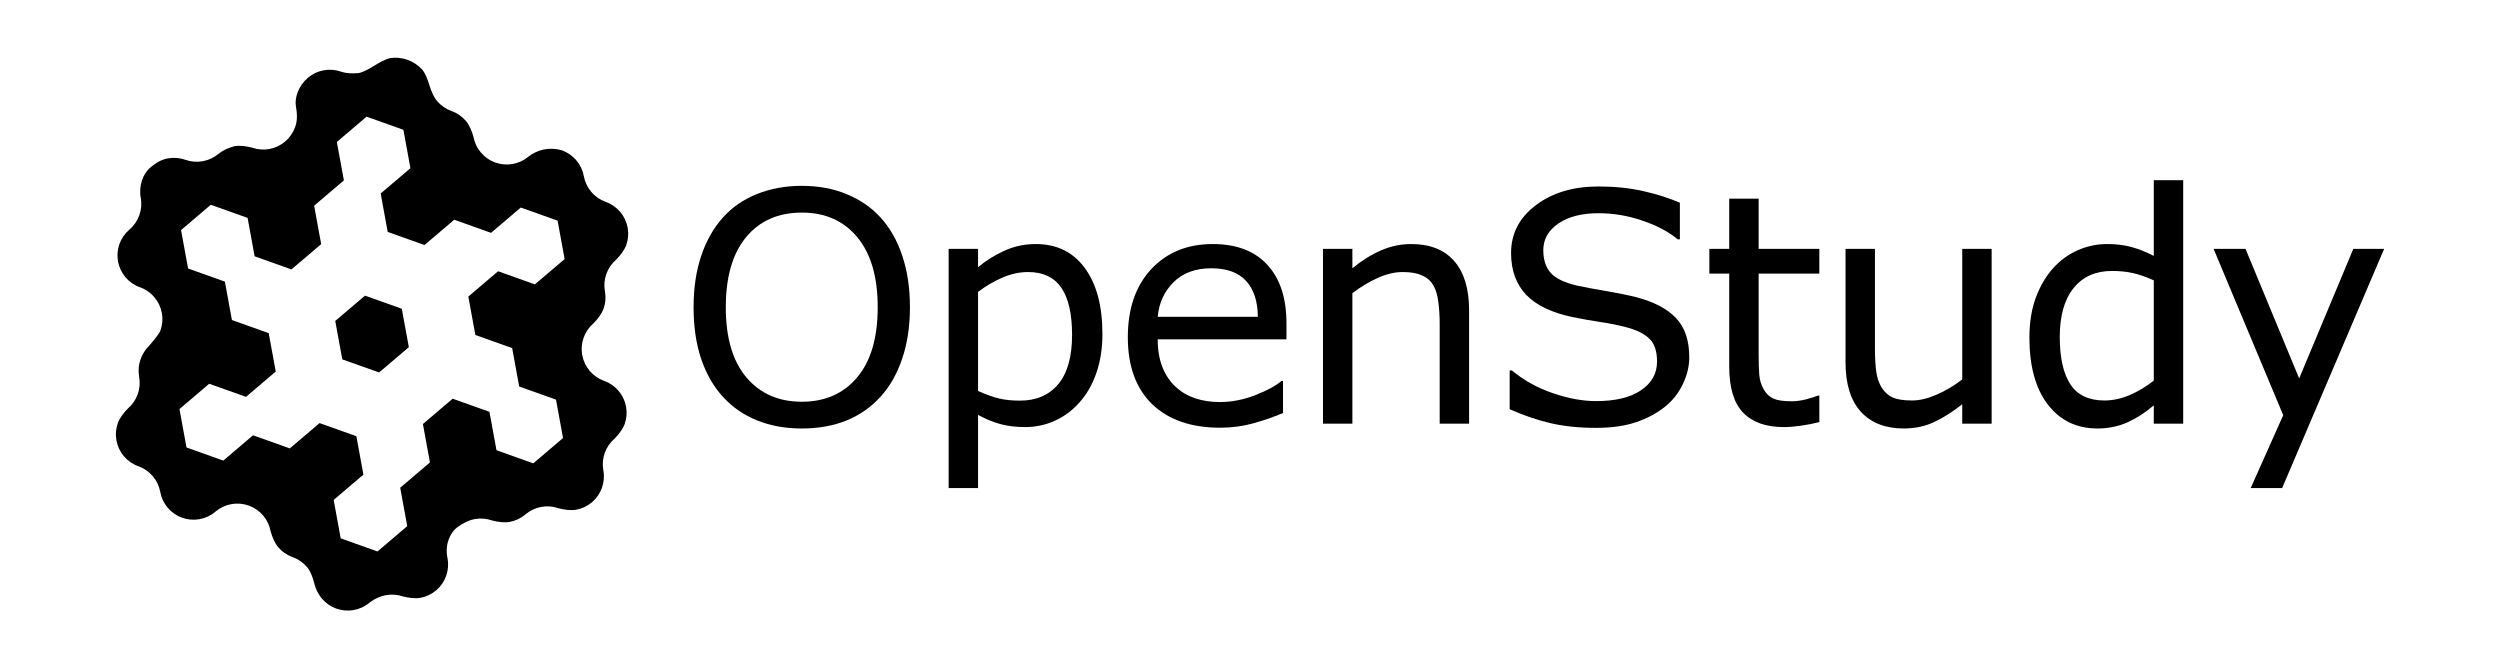
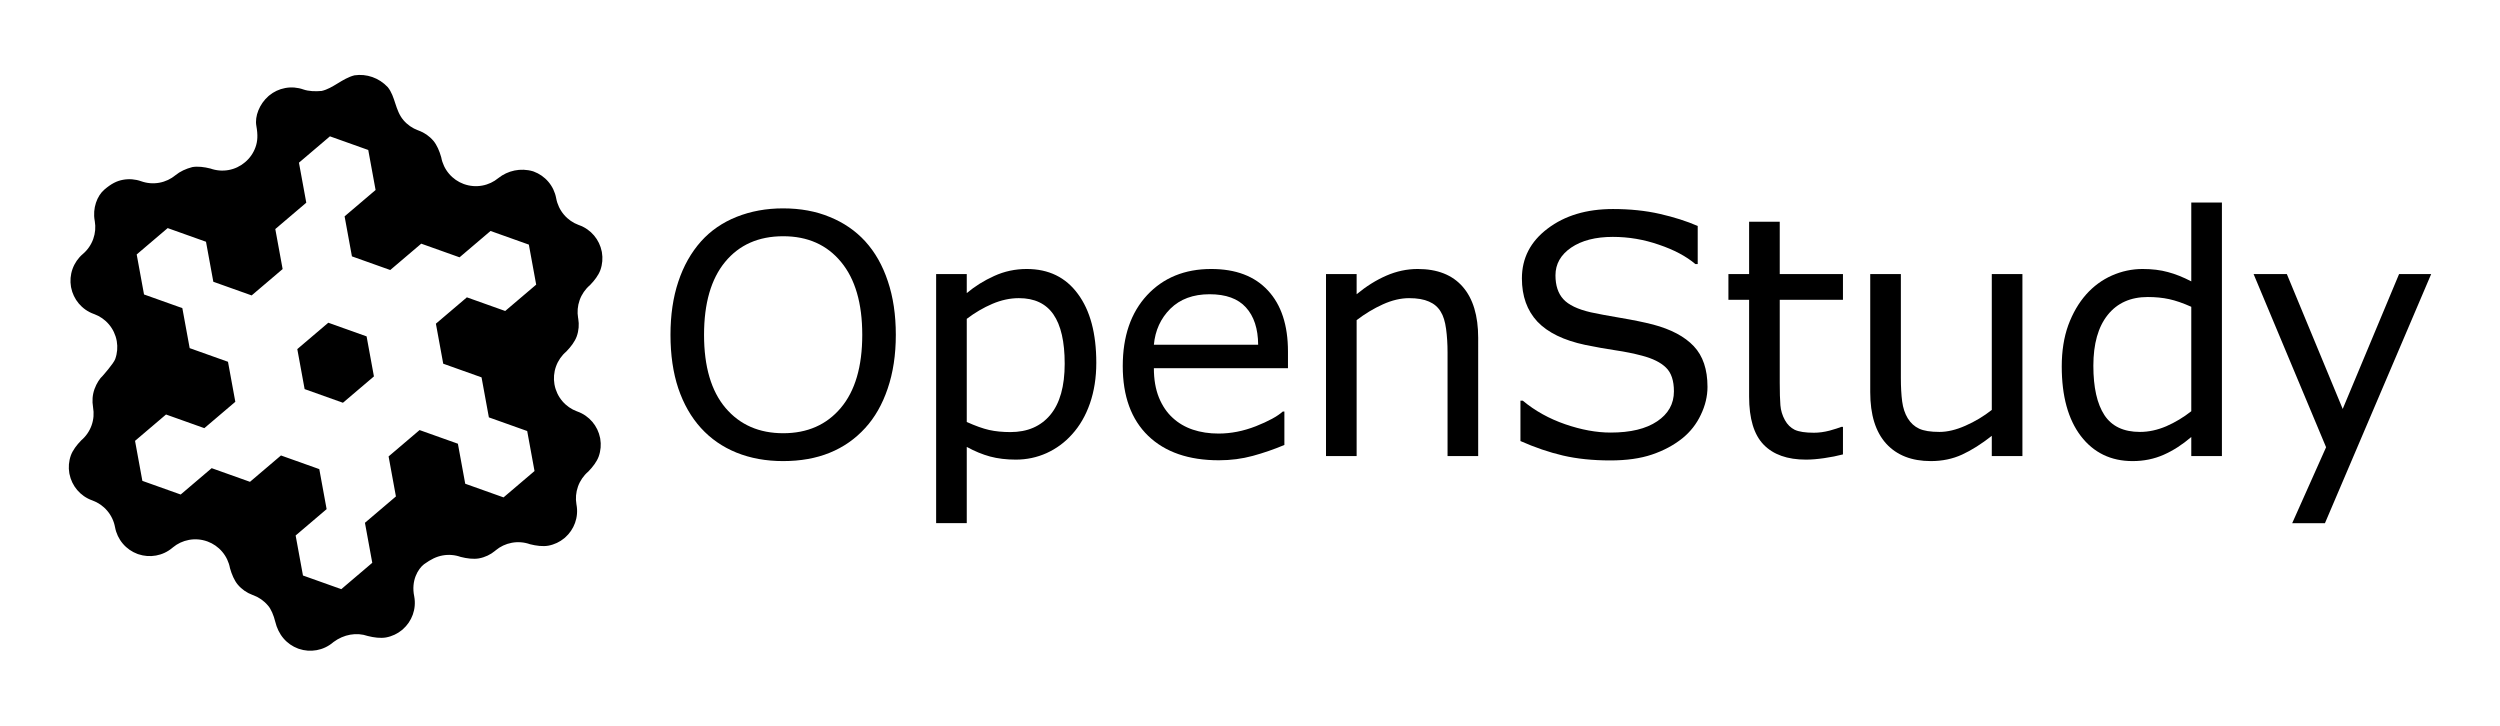
- <svg xmlns="http://www.w3.org/2000/svg" width="1757.006" height="469.685" viewBox="0 0 464.874 124.271" version="1.1" id="svg5">
+ <svg xmlns="http://www.w3.org/2000/svg" width="1687.006" height="489.685" viewBox="0 0 446.354 129.562" version="1.1" id="svg5">
  <defs id="defs2" />
  <g id="layer1" transform="translate(-8.564984,-4.010636)">
-     <g id="g420" transform="matrix(0.2699993,-0.04947525,0.04947525,0.2699993,-16.35284,9.535806)" style="fill:#000000;fill-opacity:1;stroke:none;stroke-width:5.615;stroke-dasharray:none;stroke-opacity:1">
+     <g id="g420" transform="matrix(0.2699993,-0.04947525,0.04947525,0.2699993,-25.61325,12.18164)" style="fill:#000000;fill-opacity:1;stroke:none;stroke-width:5.615;stroke-dasharray:none;stroke-opacity:1">
      <path style="fill:#000000;fill-opacity:1;stroke:none;stroke-width:5.615;stroke-dasharray:none;stroke-opacity:1" d="m 300.031,291.042 -22.914,-13.229 v -26.458 l 22.914,-13.229 22.914,13.229 v 26.458 z" id="path416" />
      <path id="path418" style="fill:#000000;fill-opacity:1;stroke:none;stroke-width:5.612;stroke-linecap:butt;stroke-linejoin:round;stroke-dasharray:none;stroke-opacity:1" d="m 231.29,171.98 v 26.458 l 22.914,13.229 22.913,-13.229 V 171.979 L 300.031,158.75 v -26.458 l 22.913,-13.229 22.914,13.229 V 158.75 l -22.914,13.229 v 26.458 l 22.914,13.229 22.913,-13.229 22.914,13.229 22.913,-13.229 22.914,13.229 V 238.125 l -22.914,13.229 -22.913,-13.229 -22.914,13.229 v 26.458 l 22.914,13.229 V 317.5 l 22.913,13.229 V 357.188 L 391.685,370.417 368.771,357.188 V 330.729 L 345.858,317.5 322.944,330.729 v 26.458 l -22.913,13.229 V 396.875 L 277.117,410.104 254.204,396.875 V 370.417 L 277.117,357.188 V 330.729 L 254.204,317.5 231.29,330.729 208.376,317.5 185.463,330.729 162.549,317.5 v -26.458 l 22.913,-13.229 22.914,13.229 22.913,-13.229 V 251.354 L 208.376,238.125 V 211.667 L 185.463,198.438 v -26.458 l 22.913,-13.229 z m -22.915,-43.233 c -4.022,-6e-4 -7.973,-1.06 -11.456,-3.07 -3.483,-2.01 -7.434,-3.069 -11.456,-3.07 -4.056,-5e-5 -7.865,1.055 -13.14,4.131 -5.275,3.076 -9.774,10.403 -9.774,18.782 v 0.348 c -0.054,3.781 -1.045,7.601 -3.07,11.108 -2.011,3.483 -4.904,6.375 -8.387,8.387 -3.482,2.012 -6.375,4.904 -8.386,8.387 -2.034,3.523 -3.025,7.361 -3.071,11.158 v 0.539 c 0.089,7.826 4.187,15.406 11.457,19.603 l -5.2e-4,5.2e-4 0.268,0.154 0.014,0.008 0.002,0.001 c 3.255,1.938 6.075,4.71 8.104,8.224 2.01,3.483 3.068,7.435 3.068,11.457 l 0.002,0.002 -0.002,0.325 v -7e-5 c -0.05,3.789 -1.04,7.617 -3.07,11.132 -1.505,2.69 -10.127,9.392 -10.127,9.392 -1.742,1.005 -4.635,3.898 -6.646,7.38 -2.029,3.515 -3.019,7.343 -3.071,11.458 -0.051,4.114 -1.042,7.943 -3.071,11.457 -2.011,3.483 -4.904,6.375 -8.388,8.386 -3.434,2.432 -6.574,5.323 -8.385,8.387 -2.03,3.516 -3.021,7.347 -3.07,11.137 v 0.61 c 0.106,7.806 4.199,15.359 11.448,19.548 l 0.009,0.005 -5.2e-4,0.002 0.275,0.157 0.006,0.004 0.002,10e-4 c 3.255,1.938 6.076,4.71 8.104,8.224 2.01,3.483 3.068,7.434 3.068,11.456 l 0.004,5.1e-4 c -4.5e-4,4.022 1.058,7.973 3.068,11.456 2.029,3.514 4.849,6.287 8.105,8.225 l 0.008,0.005 0.517,0.299 c 0.005,0.003 0.009,0.005 0.013,0.008 6.815,3.809 15.404,4.039 22.657,-0.148 l 0.298,-0.172 c 3.302,-1.845 7.107,-2.898 11.159,-2.898 4.022,5.9e-4 7.973,1.06 11.456,3.071 l 0.003,-5.1e-4 0.281,0.164 v 5e-4 c 3.256,1.938 6.076,4.71 8.105,8.224 2.01,3.483 3.069,7.435 3.069,11.457 0.389,4.183 1.324,8.354 3.071,11.453 2.028,3.513 4.847,6.284 8.101,8.222 0.002,9.5e-4 0.003,0.002 0.005,0.003 l 0.564,0.328 c 3.256,1.938 6.076,4.71 8.105,8.224 1.612,2.488 2.6,7.127 2.835,11.302 0.235,4.175 1.293,8.126 3.304,11.609 2.029,3.514 4.849,6.287 8.105,8.225 l 0.008,0.005 0.517,0.299 c 0.005,0.003 0.009,0.005 0.013,0.008 6.815,3.809 15.405,4.039 22.657,-0.148 l 0.002,-10e-4 0.281,-0.162 c 7.49,-3.679 15.854,-3.66 22.631,0.164 3.826,1.758 7.897,3.032 11.456,3.068 4.052,5e-5 7.858,-1.053 11.161,-2.899 l 0.564,-0.325 c 6.7,-3.999 11.188,-11.32 11.188,-19.689 v -5.2e-4 c -0.287,-10.574 5.684,-17.207 10.002,-19.458 5.044,-2.398 8.855,-3.455 12.914,-3.455 4.022,6e-4 7.973,1.06 11.456,3.071 3.825,1.758 7.896,3.032 11.456,3.068 4.058,5e-5 7.869,-1.056 11.176,-2.907 l 0.565,-0.325 v 0 c 3.306,-1.851 7.117,-2.907 11.176,-2.907 4.022,6e-4 7.973,1.06 11.456,3.071 3.827,1.758 7.897,3.032 11.457,3.068 4.055,5e-5 7.863,-1.055 11.168,-2.903 l 0.545,-0.314 c 0.003,-0.005 0.011,-0.006 0.016,-0.009 6.698,-3.999 11.185,-11.319 11.185,-19.687 0.002,-0.113 0,-0.228 0,-0.325 0.05,-3.789 1.041,-7.617 3.07,-11.132 2.011,-3.483 4.904,-6.375 8.388,-8.386 3.436,-2.436 6.574,-5.324 8.386,-8.389 2.03,-3.516 3.021,-7.347 3.07,-11.137 v -0.61 c -0.106,-7.809 -4.202,-15.365 -11.457,-19.553 -0.088,-0.056 -0.188,-0.109 -0.281,-0.163 l -0.002,-10e-4 c -3.255,-1.938 -6.075,-4.71 -8.104,-8.224 -2.01,-3.483 -3.068,-7.435 -3.068,-11.457 v -0.327 c 0.05,-3.789 1.04,-7.617 3.07,-11.132 2.011,-3.483 4.904,-6.375 8.388,-8.386 3.434,-2.432 6.574,-5.323 8.385,-8.387 2.029,-3.515 3.019,-7.343 3.07,-11.132 l 0.002,-0.652 v 4e-5 c 0.05,-3.789 1.041,-7.617 3.07,-11.132 2.011,-3.483 4.904,-6.375 8.388,-8.386 3.434,-2.432 6.574,-5.323 8.385,-8.387 2.03,-3.516 3.021,-7.347 3.07,-11.137 v -0.61 c -0.106,-7.805 -4.199,-15.359 -11.448,-19.548 l -0.009,-0.005 c -0.09,-0.053 -0.185,-0.107 -0.276,-0.16 l -0.005,-0.003 c -3.256,-1.938 -6.077,-4.71 -8.106,-8.225 -2.01,-3.483 -3.068,-7.435 -3.07,-11.457 -0.002,-4.022 -1.06,-7.973 -3.07,-11.457 -2.027,-3.51 -4.843,-6.28 -8.093,-8.217 l -0.011,-0.007 -0.535,-0.308 c -8.8e-4,-4.9e-4 -0.002,-5.5e-4 -0.003,-0.002 -7.52,-3.759 -16.007,-3.383 -22.941,0.31 -3.306,1.851 -7.117,2.907 -11.176,2.907 -4.022,-6e-4 -7.973,-1.06 -11.456,-3.071 l -0.283,-0.162 c -3.256,-1.938 -6.077,-4.71 -8.106,-8.224 -2.01,-3.483 -3.068,-7.435 -3.068,-11.457 -0.39,-4.19 -1.323,-8.354 -3.071,-11.455 -2.028,-3.513 -4.847,-6.284 -8.101,-8.222 l -0.569,-0.331 v -4.8e-4 c -3.256,-1.938 -6.076,-4.71 -8.105,-8.224 -4.197,-7.331 -2.334,-15.953 -6.139,-22.91 -4.514,-7.02 -11.959,-11.18 -19.906,-11.461 -8.218,0.554 -15.221,5.854 -22.852,6.144 -4.2,-0.388 -8.358,-1.324 -11.456,-3.069 -3.483,-2.011 -7.434,-3.071 -11.456,-3.071 -4.058,-5e-5 -7.869,1.056 -11.176,2.907 l -0.01,0.006 -0.513,0.296 c -0.002,10e-4 -0.004,0.002 -0.006,0.004 -6.711,3.996 -11.208,11.322 -11.234,17.568 -0.025,6.245 -1.016,10.074 -3.045,13.589 -2.011,3.483 -4.904,6.374 -8.44,8.388 -3.536,2.013 -7.347,3.07 -11.405,3.07 -4.022,-6e-4 -7.973,-1.06 -11.456,-3.071 -3.824,-1.758 -7.896,-3.032 -11.455,-3.068 -4.371,0.319 -8.352,1.361 -11.7,3.209 -3.347,1.874 -7.158,2.93 -11.216,2.93 z" />
    </g>
-     <g aria-label="OpenStudy " id="text416" style="font-size:72.019px;letter-spacing:-1.815px;stroke-width:13.01;stroke-linejoin:round" transform="matrix(0.8272603,0,0,0.8272603,23.02594,11.426)">
-       <path d="m 180.441,39.913 q 3.2,3.517 4.888,8.616 1.723,5.099 1.723,11.569 0,6.47 -1.758,11.605 -1.723,5.099 -4.853,8.51 -3.235,3.552 -7.666,5.345 -4.396,1.793 -10.057,1.793 -5.521,0 -10.057,-1.829 -4.501,-1.829 -7.666,-5.31 -3.165,-3.481 -4.888,-8.545 -1.688,-5.064 -1.688,-11.569 0,-6.4 1.688,-11.464 1.688,-5.099 4.923,-8.721 3.095,-3.446 7.666,-5.275 4.607,-1.829 10.022,-1.829 5.626,0 10.092,1.864 4.501,1.829 7.631,5.24 z m -0.633,20.185 q 0,-10.198 -4.572,-15.719 -4.572,-5.556 -12.484,-5.556 -7.983,0 -12.554,5.556 -4.536,5.521 -4.536,15.719 0,10.303 4.642,15.789 4.642,5.451 12.449,5.451 7.807,0 12.413,-5.451 4.642,-5.486 4.642,-15.789 z" id="path419" />
-       <path d="m 230.319,66.146 q 0,4.782 -1.371,8.756 -1.371,3.939 -3.868,6.681 -2.321,2.602 -5.486,4.044 -3.13,1.407 -6.646,1.407 -3.059,0 -5.556,-0.668 -2.462,-0.668 -5.029,-2.075 v 16.457 h -6.611 V 46.981 h 6.611 v 4.114 q 2.637,-2.215 5.908,-3.692 3.306,-1.512 7.033,-1.512 7.103,0 11.042,5.38 3.974,5.345 3.974,14.875 z m -6.822,0.176 q 0,-7.103 -2.426,-10.62 -2.426,-3.517 -7.455,-3.517 -2.848,0 -5.732,1.231 -2.884,1.231 -5.521,3.235 v 22.26 q 2.813,1.266 4.818,1.723 2.04,0.457 4.607,0.457 5.521,0 8.616,-3.728 3.095,-3.728 3.095,-11.042 z" id="path421" />
-       <path d="m 271.687,67.307 h -28.941 q 0,3.622 1.09,6.33 1.09,2.673 2.989,4.396 1.829,1.688 4.325,2.532 2.532,0.844 5.556,0.844 4.009,0 8.053,-1.582 4.079,-1.618 5.802,-3.165 h 0.352 v 7.209 q -3.341,1.407 -6.822,2.356 -3.481,0.949 -7.314,0.949 -9.776,0 -15.262,-5.275 -5.486,-5.31 -5.486,-15.051 0,-9.635 5.24,-15.297 5.275,-5.662 13.855,-5.662 7.947,0 12.238,4.642 4.325,4.642 4.325,13.187 z m -6.435,-5.064 q -0.035,-5.204 -2.637,-8.053 -2.567,-2.848 -7.842,-2.848 -5.31,0 -8.475,3.13 -3.13,3.13 -3.552,7.772 z" id="path423" />
-       <path d="m 312.739,86.261 h -6.611 V 63.896 q 0,-2.708 -0.316,-5.064 -0.316,-2.391 -1.16,-3.728 -0.879,-1.477 -2.532,-2.18 -1.653,-0.738 -4.29,-0.738 -2.708,0 -5.662,1.336 -2.954,1.336 -5.662,3.411 v 29.328 h -6.611 V 46.981 h 6.611 v 4.361 q 3.095,-2.567 6.4,-4.009 3.306,-1.442 6.787,-1.442 6.365,0 9.706,3.833 3.341,3.833 3.341,11.042 z" id="path425" />
-       <path d="m 362.23,71.315 q 0,3.059 -1.442,6.048 -1.407,2.989 -3.974,5.064 -2.813,2.251 -6.576,3.517 -3.728,1.266 -9.002,1.266 -5.662,0 -10.198,-1.055 -4.501,-1.055 -9.178,-3.13 v -8.721 h 0.492 q 3.974,3.306 9.178,5.099 5.204,1.793 9.776,1.793 6.47,0 10.057,-2.426 3.622,-2.426 3.622,-6.47 0,-3.481 -1.723,-5.134 -1.688,-1.653 -5.169,-2.567 -2.637,-0.703 -5.732,-1.16 -3.059,-0.457 -6.506,-1.16 -6.963,-1.477 -10.339,-5.029 -3.341,-3.587 -3.341,-9.319 0,-6.576 5.556,-10.761 5.556,-4.22 14.101,-4.22 5.521,0 10.128,1.055 4.607,1.055 8.158,2.602 v 8.229 h -0.492 q -2.989,-2.532 -7.877,-4.185 -4.853,-1.688 -9.952,-1.688 -5.591,0 -9.002,2.321 -3.376,2.321 -3.376,5.978 0,3.27 1.688,5.134 1.688,1.864 5.943,2.848 2.251,0.492 6.4,1.196 4.15,0.703 7.033,1.442 5.837,1.547 8.791,4.677 2.954,3.13 2.954,8.756 z" id="path427" />
-       <path d="m 391.466,85.909 q -1.864,0.492 -4.079,0.809 -2.18,0.316 -3.903,0.316 -6.013,0 -9.143,-3.235 -3.13,-3.235 -3.13,-10.374 V 52.537 h -4.466 v -5.556 h 4.466 V 35.693 h 6.611 v 11.288 h 13.644 V 52.537 H 377.822 v 17.899 q 0,3.095 0.141,4.853 0.141,1.723 0.985,3.235 0.774,1.407 2.11,2.075 1.371,0.633 4.15,0.633 1.618,0 3.376,-0.457 1.758,-0.492 2.532,-0.809 h 0.352 z" id="path429" />
-       <path d="m 430.197,86.261 h -6.611 v -4.361 q -3.341,2.637 -6.4,4.044 -3.059,1.407 -6.752,1.407 -6.189,0 -9.635,-3.763 -3.446,-3.798 -3.446,-11.112 V 46.981 h 6.611 v 22.365 q 0,2.989 0.281,5.134 0.281,2.11 1.196,3.622 0.949,1.547 2.462,2.251 1.512,0.703 4.396,0.703 2.567,0 5.591,-1.336 3.059,-1.336 5.697,-3.411 V 46.981 h 6.611 z" id="path431" />
-       <path d="m 473.253,86.261 h -6.611 v -4.114 q -2.848,2.462 -5.943,3.833 -3.095,1.371 -6.717,1.371 -7.033,0 -11.183,-5.415 -4.114,-5.415 -4.114,-15.016 0,-4.993 1.407,-8.897 1.442,-3.903 3.868,-6.646 2.391,-2.673 5.556,-4.079 3.2,-1.407 6.611,-1.407 3.095,0 5.486,0.668 2.391,0.633 5.029,2.004 V 31.543 h 6.611 z m -6.611,-9.67 v -22.541 q -2.673,-1.196 -4.782,-1.653 -2.11,-0.457 -4.607,-0.457 -5.556,0 -8.651,3.868 -3.095,3.868 -3.095,10.972 0,6.998 2.391,10.655 2.391,3.622 7.666,3.622 2.813,0 5.697,-1.231 2.884,-1.266 5.38,-3.235 z" id="path433" />
-       <path d="m 518.419,46.981 -22.928,53.768 h -7.068 l 7.314,-16.387 -15.649,-37.381 h 7.174 l 12.062,29.117 12.167,-29.117 z" id="path435" />
+     <g aria-label="OpenStudy " id="text416" style="font-size:72.019px;letter-spacing:-1.815px;stroke-width:13.01;stroke-linejoin:round;fill:#000000;fill-opacity:1" transform="matrix(0.8272603,0,0,0.8272603,13.76552,14.07184)">
+       <path d="m 180.441,39.913 q 3.2,3.517 4.888,8.616 1.723,5.099 1.723,11.569 0,6.47 -1.758,11.605 -1.723,5.099 -4.853,8.51 -3.235,3.552 -7.666,5.345 -4.396,1.793 -10.057,1.793 -5.521,0 -10.057,-1.829 -4.501,-1.829 -7.666,-5.31 -3.165,-3.481 -4.888,-8.545 -1.688,-5.064 -1.688,-11.569 0,-6.4 1.688,-11.464 1.688,-5.099 4.923,-8.721 3.095,-3.446 7.666,-5.275 4.607,-1.829 10.022,-1.829 5.626,0 10.092,1.864 4.501,1.829 7.631,5.24 z m -0.633,20.185 q 0,-10.198 -4.572,-15.719 -4.572,-5.556 -12.484,-5.556 -7.983,0 -12.554,5.556 -4.536,5.521 -4.536,15.719 0,10.303 4.642,15.789 4.642,5.451 12.449,5.451 7.807,0 12.413,-5.451 4.642,-5.486 4.642,-15.789 z" id="path419" style="fill:#000000;fill-opacity:1" />
+       <path d="m 230.319,66.146 q 0,4.782 -1.371,8.756 -1.371,3.939 -3.868,6.681 -2.321,2.602 -5.486,4.044 -3.13,1.407 -6.646,1.407 -3.059,0 -5.556,-0.668 -2.462,-0.668 -5.029,-2.075 v 16.457 h -6.611 V 46.981 h 6.611 v 4.114 q 2.637,-2.215 5.908,-3.692 3.306,-1.512 7.033,-1.512 7.103,0 11.042,5.38 3.974,5.345 3.974,14.875 z m -6.822,0.176 q 0,-7.103 -2.426,-10.62 -2.426,-3.517 -7.455,-3.517 -2.848,0 -5.732,1.231 -2.884,1.231 -5.521,3.235 v 22.26 q 2.813,1.266 4.818,1.723 2.04,0.457 4.607,0.457 5.521,0 8.616,-3.728 3.095,-3.728 3.095,-11.042 z" id="path421" style="fill:#000000;fill-opacity:1" />
+       <path d="m 271.687,67.307 h -28.941 q 0,3.622 1.09,6.33 1.09,2.673 2.989,4.396 1.829,1.688 4.325,2.532 2.532,0.844 5.556,0.844 4.009,0 8.053,-1.582 4.079,-1.618 5.802,-3.165 h 0.352 v 7.209 q -3.341,1.407 -6.822,2.356 -3.481,0.949 -7.314,0.949 -9.776,0 -15.262,-5.275 -5.486,-5.31 -5.486,-15.051 0,-9.635 5.24,-15.297 5.275,-5.662 13.855,-5.662 7.947,0 12.238,4.642 4.325,4.642 4.325,13.187 z m -6.435,-5.064 q -0.035,-5.204 -2.637,-8.053 -2.567,-2.848 -7.842,-2.848 -5.31,0 -8.475,3.13 -3.13,3.13 -3.552,7.772 z" id="path423" style="fill:#000000;fill-opacity:1" />
+       <path d="m 312.739,86.261 h -6.611 V 63.896 q 0,-2.708 -0.316,-5.064 -0.316,-2.391 -1.16,-3.728 -0.879,-1.477 -2.532,-2.18 -1.653,-0.738 -4.29,-0.738 -2.708,0 -5.662,1.336 -2.954,1.336 -5.662,3.411 v 29.328 h -6.611 V 46.981 h 6.611 v 4.361 q 3.095,-2.567 6.4,-4.009 3.306,-1.442 6.787,-1.442 6.365,0 9.706,3.833 3.341,3.833 3.341,11.042 z" id="path425" style="fill:#000000;fill-opacity:1" />
+       <path d="m 362.23,71.315 q 0,3.059 -1.442,6.048 -1.407,2.989 -3.974,5.064 -2.813,2.251 -6.576,3.517 -3.728,1.266 -9.002,1.266 -5.662,0 -10.198,-1.055 -4.501,-1.055 -9.178,-3.13 v -8.721 h 0.492 q 3.974,3.306 9.178,5.099 5.204,1.793 9.776,1.793 6.47,0 10.057,-2.426 3.622,-2.426 3.622,-6.47 0,-3.481 -1.723,-5.134 -1.688,-1.653 -5.169,-2.567 -2.637,-0.703 -5.732,-1.16 -3.059,-0.457 -6.506,-1.16 -6.963,-1.477 -10.339,-5.029 -3.341,-3.587 -3.341,-9.319 0,-6.576 5.556,-10.761 5.556,-4.22 14.101,-4.22 5.521,0 10.128,1.055 4.607,1.055 8.158,2.602 v 8.229 h -0.492 q -2.989,-2.532 -7.877,-4.185 -4.853,-1.688 -9.952,-1.688 -5.591,0 -9.002,2.321 -3.376,2.321 -3.376,5.978 0,3.27 1.688,5.134 1.688,1.864 5.943,2.848 2.251,0.492 6.4,1.196 4.15,0.703 7.033,1.442 5.837,1.547 8.791,4.677 2.954,3.13 2.954,8.756 z" id="path427" style="fill:#000000;fill-opacity:1" />
+       <path d="m 391.466,85.909 q -1.864,0.492 -4.079,0.809 -2.18,0.316 -3.903,0.316 -6.013,0 -9.143,-3.235 -3.13,-3.235 -3.13,-10.374 V 52.537 h -4.466 v -5.556 h 4.466 V 35.693 h 6.611 v 11.288 h 13.644 V 52.537 H 377.822 v 17.899 q 0,3.095 0.141,4.853 0.141,1.723 0.985,3.235 0.774,1.407 2.11,2.075 1.371,0.633 4.15,0.633 1.618,0 3.376,-0.457 1.758,-0.492 2.532,-0.809 h 0.352 z" id="path429" style="fill:#000000;fill-opacity:1" />
+       <path d="m 430.197,86.261 h -6.611 v -4.361 q -3.341,2.637 -6.4,4.044 -3.059,1.407 -6.752,1.407 -6.189,0 -9.635,-3.763 -3.446,-3.798 -3.446,-11.112 V 46.981 h 6.611 v 22.365 q 0,2.989 0.281,5.134 0.281,2.11 1.196,3.622 0.949,1.547 2.462,2.251 1.512,0.703 4.396,0.703 2.567,0 5.591,-1.336 3.059,-1.336 5.697,-3.411 V 46.981 h 6.611 z" id="path431" style="fill:#000000;fill-opacity:1" />
+       <path d="m 473.253,86.261 h -6.611 v -4.114 q -2.848,2.462 -5.943,3.833 -3.095,1.371 -6.717,1.371 -7.033,0 -11.183,-5.415 -4.114,-5.415 -4.114,-15.016 0,-4.993 1.407,-8.897 1.442,-3.903 3.868,-6.646 2.391,-2.673 5.556,-4.079 3.2,-1.407 6.611,-1.407 3.095,0 5.486,0.668 2.391,0.633 5.029,2.004 V 31.543 h 6.611 z m -6.611,-9.67 v -22.541 q -2.673,-1.196 -4.782,-1.653 -2.11,-0.457 -4.607,-0.457 -5.556,0 -8.651,3.868 -3.095,3.868 -3.095,10.972 0,6.998 2.391,10.655 2.391,3.622 7.666,3.622 2.813,0 5.697,-1.231 2.884,-1.266 5.38,-3.235 z" id="path433" style="fill:#000000;fill-opacity:1" />
+       <path d="m 518.419,46.981 -22.928,53.768 h -7.068 l 7.314,-16.387 -15.649,-37.381 h 7.174 l 12.062,29.117 12.167,-29.117 z" id="path435" style="fill:#000000;fill-opacity:1" />
    </g>
  </g>
</svg>
